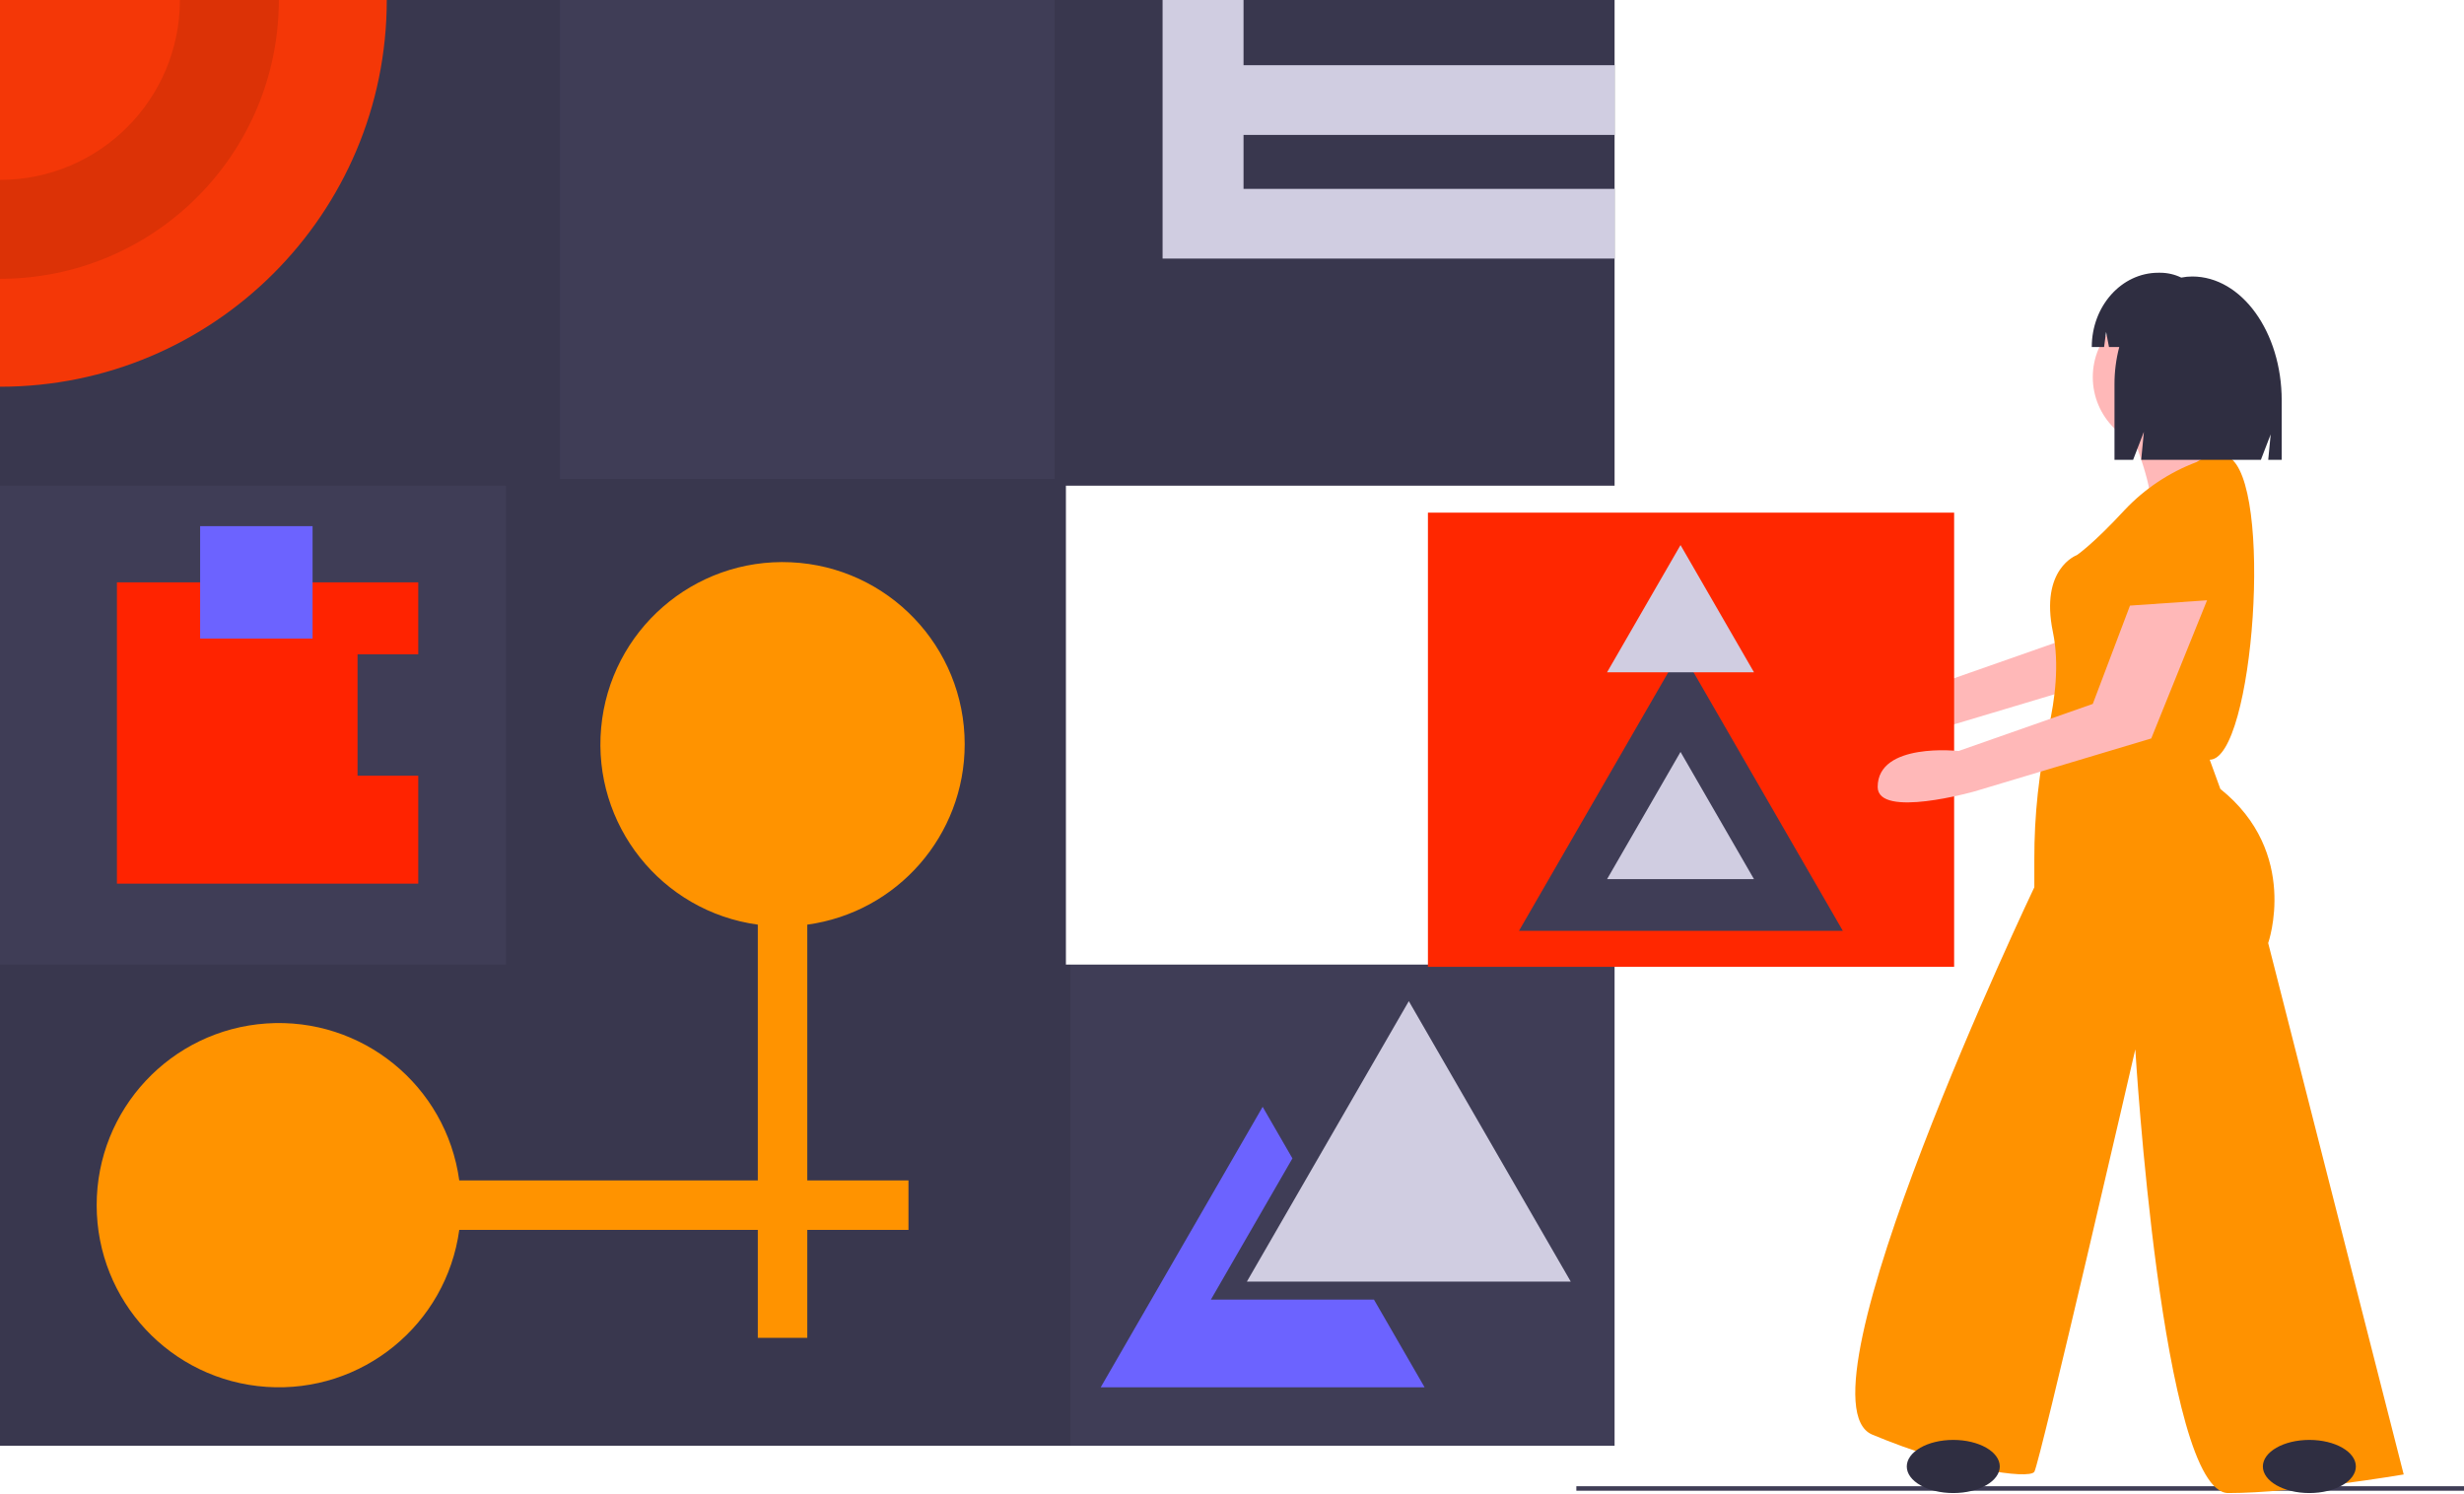
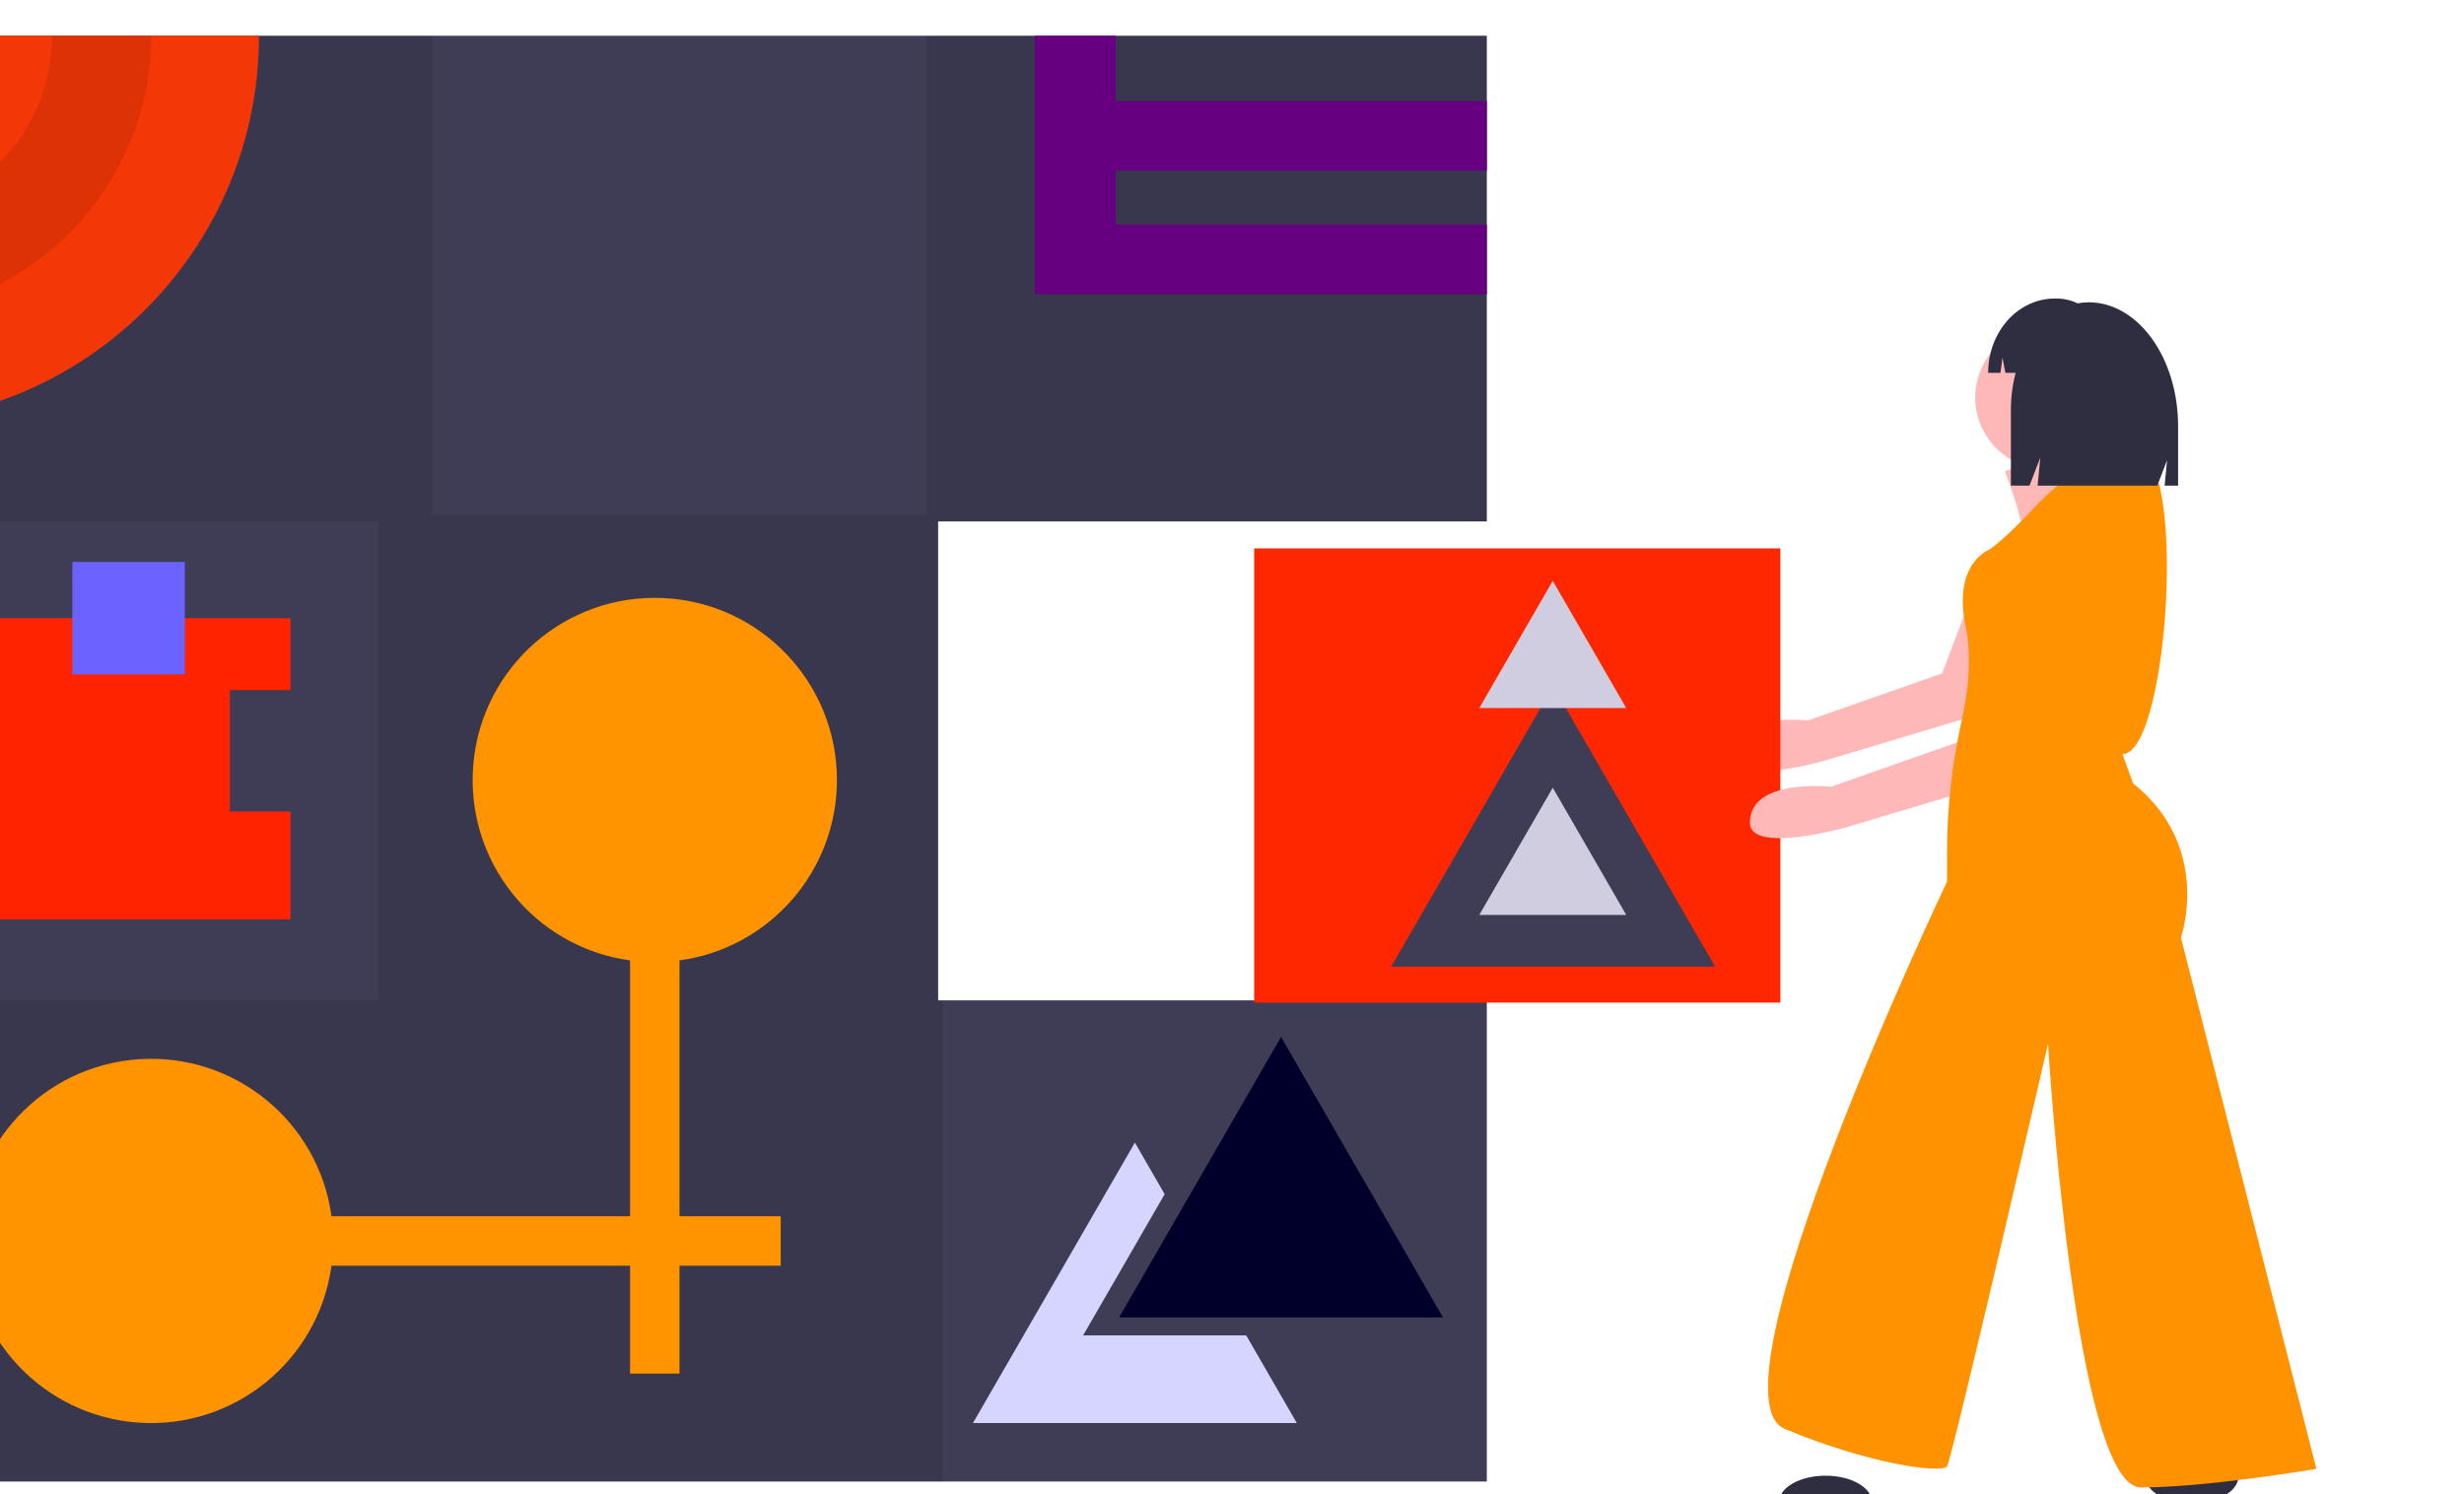
<svg xmlns="http://www.w3.org/2000/svg" id="a5860ba0-ef67-4914-ac96-07e2ebcccb4f" data-name="Layer 1" width="1095.74" height="664.034" viewBox="0 0 1095.74 664.034" version="1.1">
  <defs id="defs55" />
-   <rect x="701" y="661" width="394.74" height="2" fill="#3f3d56" id="rect4" />
-   <polygon points="474 429 474 216 718 216 718 0 0 0 0 643 718 643 718 429 474 429" fill="#3f3d56" id="polygon6" />
-   <polygon points="718 216 718 0 469 0 469 213 249 213 249 0 0 0 0 216 225 216 225 429 0 429 0 643 476 643 476 429 474 429 474 216 718 216" opacity="0.1" id="polygon8" />
-   <path d="M224.13,117.983a172.004,172.004,0,0,1-172,172v-172Z" transform="translate(-52.12988 -117.9828)" fill="#6c63ff" id="path10" style="fill:#f43707;fill-opacity:1" />
-   <path d="M132.13,117.983a80.004,80.004,0,0,1-80,80v44a124.004,124.004,0,0,0,124-124Z" transform="translate(-52.12988 -117.9828)" opacity="0.1" id="path12" />
-   <polygon points="718 60 718 29 553 29 553 0 517 0 517 29 517 60 517 84 517 115 553 115 718 115 718 84 553 84 553 60 718 60" fill="#d0cde1" id="polygon14" />
-   <path d="M481.13,448.983a81,81,0,1,0-92,80.236V642.983H256.366a81,81,0,1,0,0,22H389.13v48h22v-48h45v-22h-45V529.219A81,81,0,0,0,481.13,448.983Z" transform="translate(-52.12988 -117.9828)" fill="#d0cde1" id="path16" style="fill:#ff9300;fill-opacity:1" />
-   <polygon points="626.5 445.263 662.508 507.631 698.517 570 626.5 570 554.483 570 590.492 507.631 626.5 445.263" fill="#d0cde1" id="polygon18" />
-   <polygon points="610.5 578 538.483 578 574.492 515.631 574.742 515.198 561.5 492.263 525.492 554.631 489.483 617 561.5 617 633.517 617 611 578 610.5 578" fill="#6c63ff" id="polygon20" />
-   <polygon points="159 345 159 291 186 291 186 259 52 259 52 393 186 393 186 345 159 345" fill="#d0cde1" id="polygon22" style="fill:#ff2300;fill-opacity:1" />
-   <rect x="89" y="234" width="50" height="50" fill="#6c63ff" id="rect24" />
-   <path d="M989.162,357.832,972.618,401.555l-59.664,20.935s-36-4-36,16c0,14.181,43,2,43,2l78.662-23.573,24.816-61.449Z" transform="translate(-52.12988 -117.9828)" fill="#ffb8b8" id="path26" />
-   <rect x="635" y="228" width="234" height="202" fill="#6c63ff" id="rect28" style="fill:#ff2700;fill-opacity:1" />
-   <polygon points="747.5 289.263 783.508 351.631 819.517 414 747.5 414 675.483 414 711.492 351.631 747.5 289.263" fill="#3f3d56" id="polygon30" />
-   <polygon points="747.331 334.415 763.665 362.708 780 391 747.331 391 714.661 391 730.996 362.708 747.331 334.415" fill="#d0cde1" id="polygon32" />
-   <polygon points="747.331 242.415 763.665 270.708 780 299 747.331 299 714.661 299 730.996 270.708 747.331 242.415" fill="#d0cde1" id="polygon34" />
-   <path d="M1024.154,329.42s-16.544-2.363-24.816,28.361-10.635,33.088-10.635,33.088,48.45,7.09,49.632,4.727S1048.97,336.511,1024.154,329.42Z" transform="translate(-52.12988 -117.9828)" fill="#2f2e41" id="path36" />
-   <circle cx="962.57" cy="167.714" r="31.906" fill="#ffb8b8" id="circle38" />
-   <path d="M1000.52,311.695s10.635,27.179,7.09,30.725,43.723,8.272,43.723,8.272,3.545-17.726-10.635-28.361c0,0-5.909-17.726-4.727-21.271S1000.52,311.695,1000.52,311.695Z" transform="translate(-52.12988 -117.9828)" fill="#ffb8b8" id="path40" />
-   <path d="M1028.881,323.512a85.216,85.216,0,0,0-31.906,21.271c-14.181,15.362-21.271,20.089-21.271,20.089s-16.544,5.909-10.635,34.27c2.954,14.181.886,30.134-1.92,42.542a265.822,265.822,0,0,0-6.352,58.656v12.247s-108.718,228.071-72.085,243.433,69.721,20.089,72.085,16.544,44.905-187.893,44.905-187.893,11.817,197.346,41.36,197.346,77.993-8.272,77.993-8.272l-60.267-236.343s14.181-40.178-21.271-68.539l-4.727-12.999c19.604.01,28.566-124.07,8.272-134.715C1043.061,321.148,1038.334,317.603,1028.881,323.512Z" transform="translate(-52.12988 -117.9828)" fill="#2f2e41" id="path42" style="fill:#ff9200;fill-opacity:1" />
-   <path d="M999.338,387.324l-16.544,43.723-59.664,20.935s-36-4-36,16c0,14.181,43,2,43,2l78.662-23.573,24.816-61.449Z" transform="translate(-52.12988 -117.9828)" fill="#ffb8b8" id="path44" />
-   <ellipse cx="868.624" cy="652.217" rx="20.68" ry="11.817" fill="#2f2e41" id="ellipse46" />
-   <ellipse cx="1026.974" cy="652.217" rx="20.68" ry="11.817" fill="#2f2e41" id="ellipse48" />
-   <path d="M1027.017,240.954h-0a25.341,25.341,0,0,0-4.893.487,21.442,21.442,0,0,0-9.34-2.153h-.848c-16.345,0-29.595,14.79-29.595,33.035v0h5.477l.885-6.732L990,272.323h4.562a64.576,64.576,0,0,0-2.119,16.55v33.624h8.28l4.794-12.458-1.198,12.458h53.223l4.358-11.325-1.09,11.325h5.992V296.096C1066.803,265.642,1048.99,240.954,1027.017,240.954Z" transform="translate(-52.12988 -117.9828)" fill="#2f2e41" id="path50" />
+   <g id="g942" transform="translate(-52.27049,4.545261)">
+     <rect id="rect4" height="2" width="394.74" y="661" x="701" style="fill:#3f3d56" />
+     <ellipse id="ellipse48" ry="11.817" rx="20.68" cy="652.217" cx="1026.974" style="fill:#2f2e41" />
+     <path transform="matrix(0.1199876,0.9927754,0.9997322,-0.02314337,0,0)" d="m 678.156,-302.315 a 12.35,94.597 0 0 1 -9.111,91.286 l -3.239,-91.286 z" id="path872" style="opacity:0.559;fill:#d5d5ff;fill-opacity:1;fill-rule:evenodd;stroke:#ff0000;stroke-width:17.45;stroke-miterlimit:4;stroke-dasharray:none;stroke-opacity:1;paint-order:markers fill stroke" />
+     <g transform="translate(-4.54526,11.36315)" id="g905">
+       <polygon style="fill:#3f3d56" points="718,429 474,429 474,216 718,216 718,0 0,0 0,643 718,643 " id="polygon6" />
+       <polygon style="opacity:0.1" points="0,216 225,216 225,429 0,429 0,643 476,643 476,429 474,429 474,216 718,216 718,0 469,0 469,213 249,213 249,0 0,0 " id="polygon8" />
+       <path d="m 224.13,117.983 a 172.004,172.004 0 0 1 -172,172 v -172 z" transform="translate(-52.12988,-117.9828)" id="path10" style="fill:#f43707;fill-opacity:1" />
+       <path style="opacity:0.1" d="m 132.13,117.983 a 80.004,80.004 0 0 1 -80,80 v 44 a 124.004,124.004 0 0 0 124,-124 z" transform="translate(-52.12988,-117.9828)" id="path12" />
+       <polygon points="517,84 517,115 553,115 718,115 718,84 553,84 553,60 718,60 718,29 553,29 553,0 517,0 517,29 517,60 " id="polygon14" style="fill:#660080" />
+       <path d="m 481.13,448.983 a 81,81 0 1 0 -92,80.236 V 642.983 H 256.366 a 81,81 0 1 0 0,22 h 132.764 v 48 h 22 v -48 h 45 v -22 h -45 V 529.219 a 81,81 0 0 0 70,-80.236 z" transform="translate(-52.12988,-117.9828)" id="path16" style="fill:#ff9300;fill-opacity:1" />
+       <polygon points="662.508,507.631 698.517,570 626.5,570 554.483,570 590.492,507.631 626.5,445.263 " id="polygon18" style="fill:#00002b" />
+       <polygon points="561.5,617 633.517,617 611,578 610.5,578 538.483,578 574.492,515.631 574.742,515.198 561.5,492.263 525.492,554.631 489.483,617 " id="polygon20" style="fill:#d5d5ff" />
+       <polygon points="186,345 159,345 159,291 186,291 186,259 52,259 52,393 186,393 " id="polygon22" style="fill:#ff2300;fill-opacity:1" />
+       <rect style="fill:#6c63ff" x="89" y="234" width="50" height="50" id="rect24" />
+       <path style="fill:#ffb8b8" d="m 989.162,357.832 -16.544,43.723 -59.664,20.935 c 0,0 -36,-4 -36,16 0,14.181 43,2 43,2 l 78.662,-23.573 24.816,-61.449 z" transform="translate(-52.12988,-117.9828)" id="path26" />
+       <rect x="614.546" y="228" width="234" height="202" id="rect28" style="fill:#ff2700;fill-opacity:1" />
+       <polygon style="fill:#3f3d56" points="783.508,351.631 819.517,414 747.5,414 675.483,414 711.492,351.631 747.5,289.263 " id="polygon30" />
+       <polygon style="fill:#d0cde1" points="763.665,362.708 780,391 747.331,391 714.661,391 730.996,362.708 747.331,334.415 " id="polygon32" />
+       <polygon style="fill:#d0cde1" points="763.665,270.708 780,299 747.331,299 714.661,299 730.996,270.708 747.331,242.415 " id="polygon34" />
+       <g id="g845">
+         <path style="fill:#2f2e41" id="path36" transform="translate(-52.12988,-117.9828)" d="m 1024.154,329.42 c 0,0 -16.544,-2.363 -24.816,28.361 -8.272,30.725 -10.635,33.088 -10.635,33.088 0,0 48.45,7.09 49.632,4.727 1.182,-2.363 10.636,-59.086 -14.181,-66.176 z" />
+         <path style="fill:#ffb8b8" id="path40" transform="translate(-52.12988,-117.9828)" d="m 1000.52,311.695 c 0,0 10.635,27.179 7.09,30.725 -3.545,3.545 43.723,8.272 43.723,8.272 0,0 3.545,-17.726 -10.635,-28.361 0,0 -5.909,-17.726 -4.727,-21.271 1.182,-3.545 -35.451,10.635 -35.451,10.635 z" />
+         <path style="fill:#ffb8b8" id="path44" transform="translate(-52.12988,-117.9828)" d="m 999.338,387.324 -16.544,43.723 -59.664,20.935 c 0,0 -36,-4 -36,16 0,14.181 43,2 43,2 l 78.662,-23.573 24.816,-61.449 z" />
+       </g>
+       <ellipse style="fill:#2f2e41" cx="868.624" cy="652.217" rx="20.68" ry="11.817" id="ellipse46" />
+       <g id="g853" transform="matrix(-1,0,0,1,835.9253,2.534218)">
+         <path d="m 1024.154,329.42 c 0,0 -16.544,-2.363 -24.816,28.361 -8.272,30.725 -10.635,33.088 -10.635,33.088 0,0 48.45,7.09 49.632,4.727 1.182,-2.363 10.636,-59.086 -14.181,-66.176 z" transform="translate(-52.12988,-117.9828)" id="path847" style="fill:#2f2e41" />
+         <path d="m 1000.52,311.695 c 0,0 10.635,27.179 7.09,30.725 -3.545,3.545 43.723,8.272 43.723,8.272 0,0 3.545,-17.726 -10.635,-28.361 0,0 -5.909,-17.726 -4.727,-21.271 1.182,-3.545 -35.451,10.635 -35.451,10.635 z" transform="translate(-52.12988,-117.9828)" id="path849" style="fill:#ffb8b8" />
+         <path d="m 999.338,387.324 -16.544,43.723 -59.664,20.935 c 0,0 -36,-4 -36,16 0,14.181 43,2 43,2 l 78.662,-23.573 24.816,-61.449 z" transform="translate(-52.12988,-117.9828)" id="path851" style="fill:#ffb8b8" />
+       </g>
+       <circle cx="-122.722" cy="164.056" r="31.906" id="circle38-3" style="fill:#ffb8b8" />
+       <path id="path838" d="m -133.964,127.161 h 1.2e-4 a 25.341,25.341 0 0 1 4.893,0.487 21.442,21.442 0 0 1 9.34,-2.153 h 0.848 c 16.345,0 29.595,14.79 29.595,33.035 v 6e-5 h -5.477 l -0.885,-6.732 -1.297,6.732 h -4.562 a 64.576,64.576 0 0 1 2.119,16.55 v 33.624 h -8.28 l -4.794,-12.458 1.198,12.458 h -53.223 l -4.358,-11.325 1.09,11.325 h -5.992 V 182.303 c 1e-5,-30.454 17.813,-55.142 39.786,-55.142 z" style="fill:#2f2e41" />
+       <path transform="matrix(0.1199876,0.9927754,0.9997322,-0.02314337,0,0)" d="m 659.08,-138.625 a 12.35,94.597 0 0 1 -9.111,91.286 l -3.239,-91.286 z" id="path874" style="opacity:0.559;fill:#d5d5ff;fill-opacity:1;fill-rule:evenodd;stroke:#ff0000;stroke-width:17.45;stroke-miterlimit:4;stroke-dasharray:none;stroke-opacity:1;paint-order:markers fill stroke" />
+       <path style="fill:#0000d4;fill-opacity:1" id="path836" d="m -152.643,206.881 a 85.216,85.216 0 0 1 31.906,21.271 c 14.181,15.362 21.271,20.089 21.271,20.089 0,0 16.544,5.909 10.635,34.27 -2.954,14.181 -0.886,30.134 1.92,42.542 a 265.822,265.822 0 0 1 6.352,58.656 v 12.247 c 0,0 108.718,228.071 72.085,243.433 -36.633,15.362 -69.721,20.089 -72.085,16.544 -2.363,-3.545 -44.905,-187.893 -44.905,-187.893 0,0 -11.817,197.346 -41.36,197.346 -29.543,0 -77.993,-8.272 -77.993,-8.272 l 60.267,-236.343 c 0,0 -14.181,-40.178 21.271,-68.539 l 4.727,-12.999 c -19.604,0.01 -28.566,-124.07 -8.272,-134.715 -3e-5,2e-5 4.727,-3.545 14.181,2.363 z" />
+       <circle cx="967.115" cy="160.896" r="31.906" id="circle38" style="fill:#ffb8b8" />
+     </g>
+     <path style="fill:#ff9200;fill-opacity:1" id="path42" d="m 990.209,198.489 a 85.216,85.216 0 0 0 -31.906,21.271 c -14.181,15.362 -21.271,20.089 -21.271,20.089 0,0 -16.544,5.909 -10.635,34.27 2.954,14.181 0.886,30.134 -1.92,42.542 a 265.822,265.822 0 0 0 -6.352,58.656 v 12.247 c 0,0 -108.718,228.071 -72.085,243.433 36.633,15.362 69.721,20.089 72.085,16.544 2.363,-3.545 44.905,-187.893 44.905,-187.893 0,0 11.817,197.346 41.36,197.346 29.543,0 77.993,-8.272 77.993,-8.272 l -60.267,-236.343 c 0,0 14.181,-40.178 -21.271,-68.539 l -4.727,-12.999 c 19.604,0.01 28.566,-124.07 8.272,-134.715 0,2e-5 -4.727,-3.545 -14.18,2.363 z" />
+     <path style="fill:#2f2e41" id="path50" d="m 981.086,129.895 h -1e-4 a 25.341,25.341 0 0 0 -4.893,0.487 21.442,21.442 0 0 0 -9.34,-2.153 h -0.848 c -16.345,0 -29.595,14.79 -29.595,33.035 v 6e-5 h 5.477 l 0.885,-6.732 1.297,6.732 h 4.562 a 64.576,64.576 0 0 0 -2.119,16.55 v 33.624 h 8.28 l 4.794,-12.458 -1.198,12.458 h 53.223 l 4.358,-11.325 -1.09,11.325 h 5.992 v -26.401 c 0,-30.454 -17.813,-55.142 -39.786,-55.142 z" />
+   </g>
</svg>
